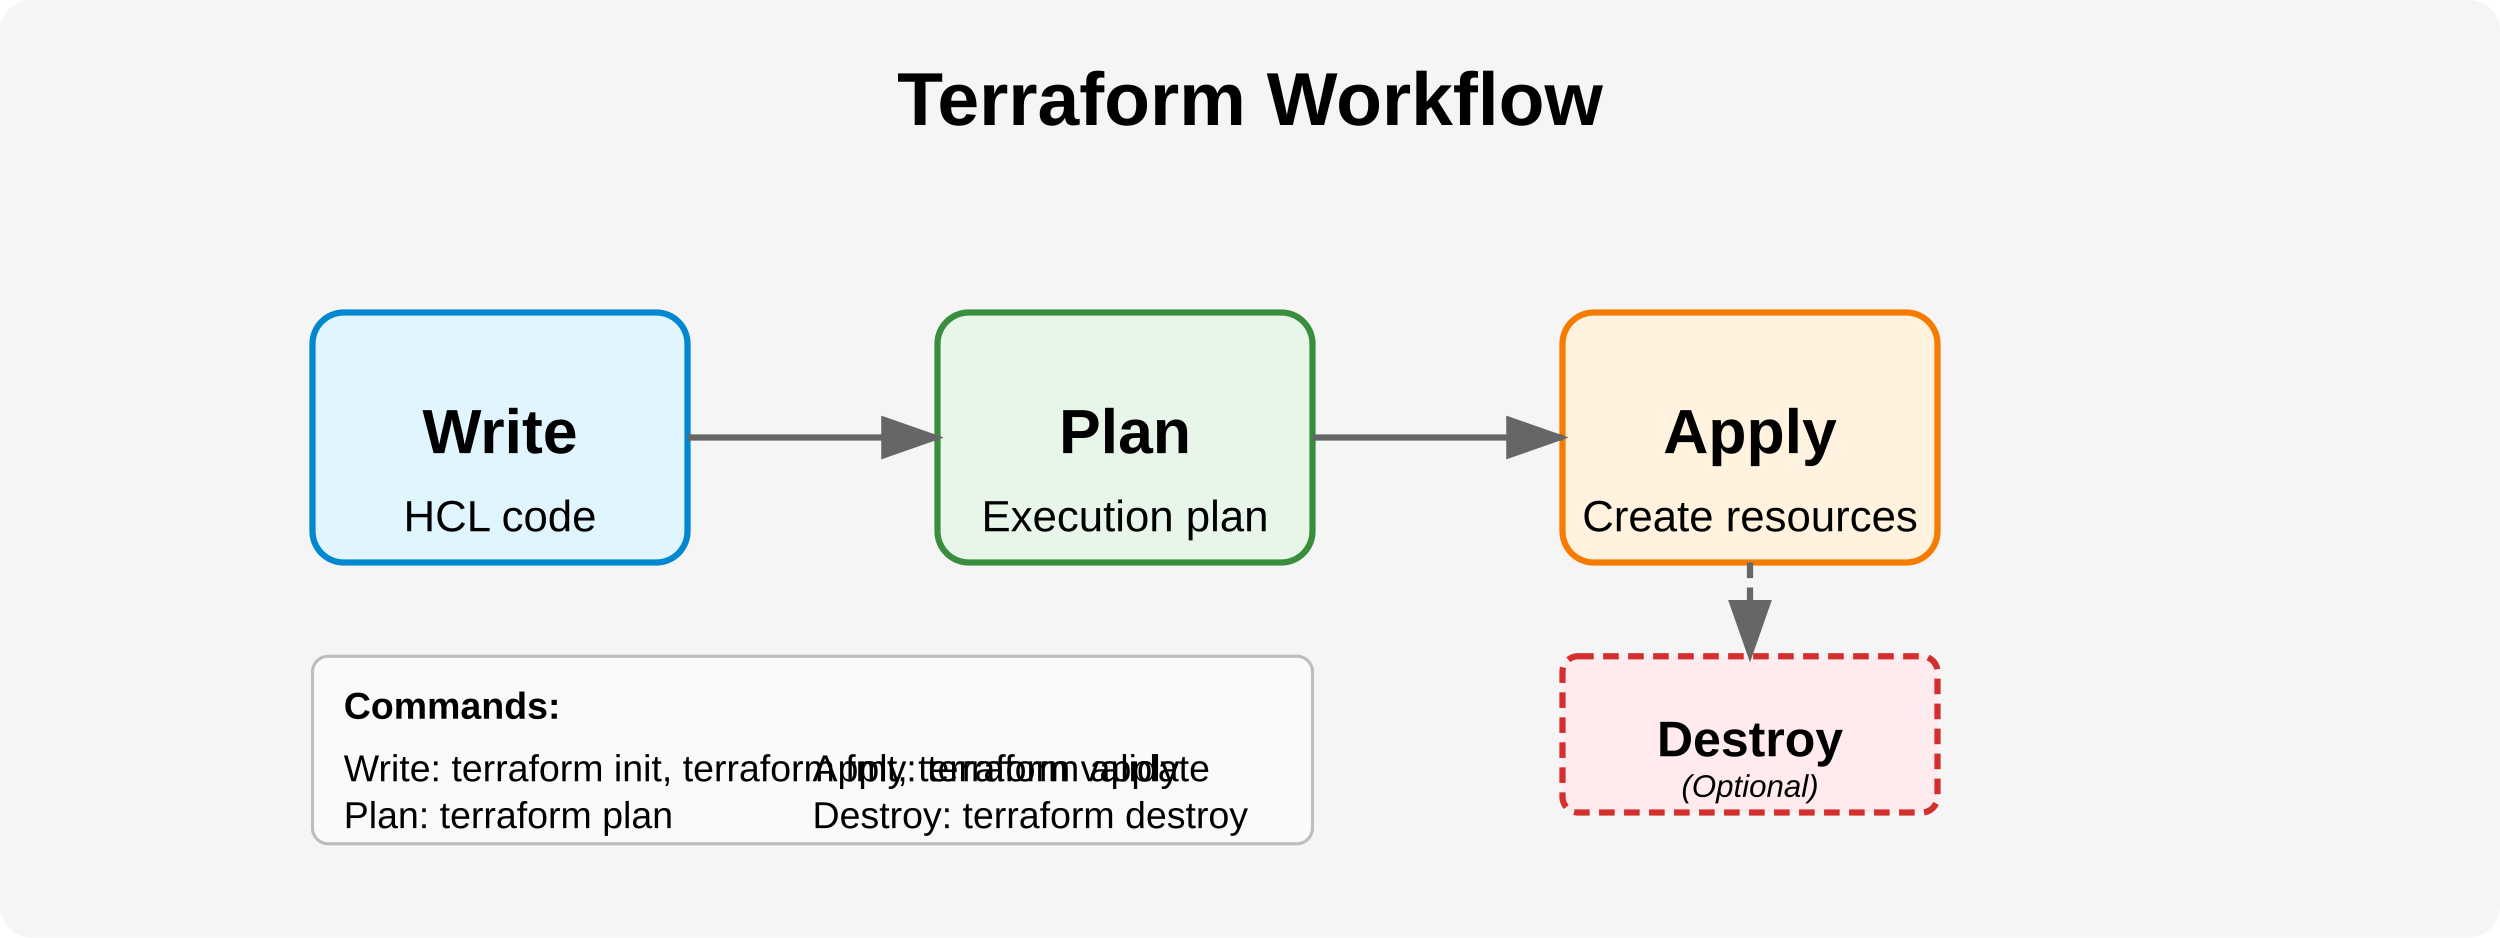
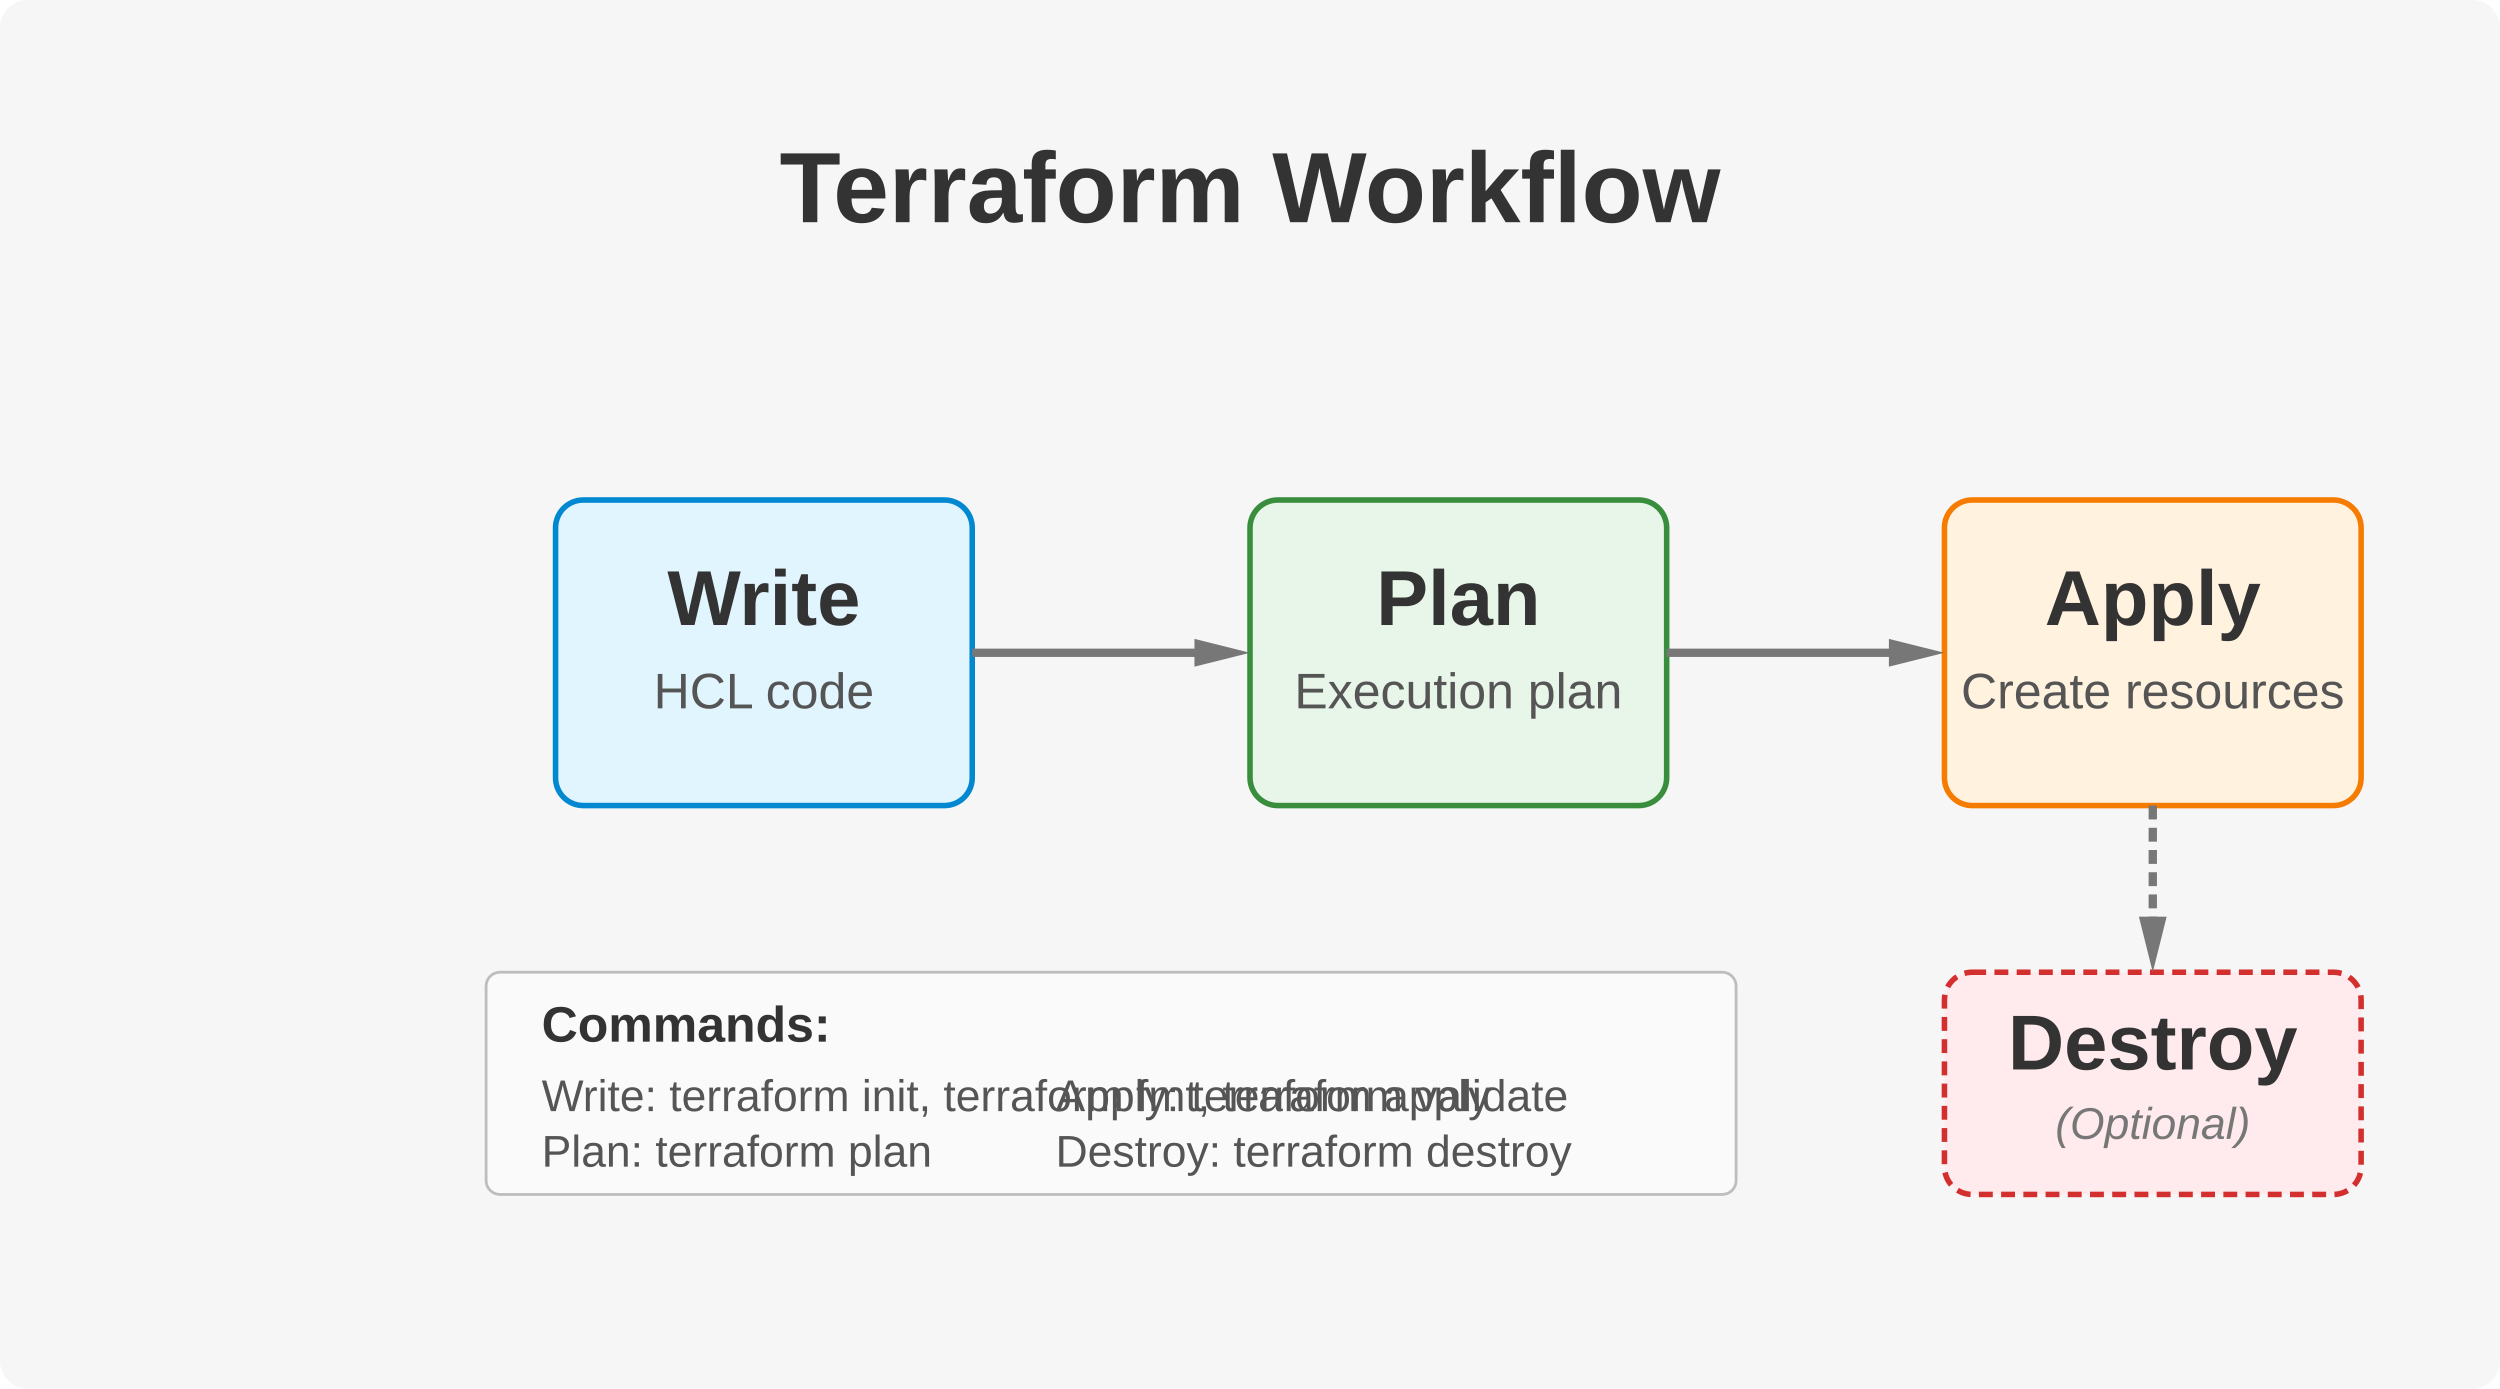
- <svg xmlns="http://www.w3.org/2000/svg" viewBox="0 0 800 300">
-   <rect width="800" height="300" fill="#f5f5f5" rx="10" ry="10" />
-   <text x="400" y="40" font-family="Arial, sans-serif" font-size="24" font-weight="bold" text-anchor="middle">Terraform Workflow</text>
-   <rect x="100" y="100" width="120" height="80" rx="10" ry="10" fill="#e1f5fe" stroke="#0288d1" stroke-width="2" />
-   <text x="160" y="145" font-family="Arial, sans-serif" font-size="20" font-weight="bold" text-anchor="middle">Write</text>
-   <text x="160" y="170" font-family="Arial, sans-serif" font-size="14" text-anchor="middle">HCL code</text>
-   <rect x="300" y="100" width="120" height="80" rx="10" ry="10" fill="#e8f5e9" stroke="#388e3c" stroke-width="2" />
-   <text x="360" y="145" font-family="Arial, sans-serif" font-size="20" font-weight="bold" text-anchor="middle">Plan</text>
-   <text x="360" y="170" font-family="Arial, sans-serif" font-size="14" text-anchor="middle">Execution plan</text>
-   <rect x="500" y="100" width="120" height="80" rx="10" ry="10" fill="#fff3e0" stroke="#f57c00" stroke-width="2" />
-   <text x="560" y="145" font-family="Arial, sans-serif" font-size="20" font-weight="bold" text-anchor="middle">Apply</text>
-   <text x="560" y="170" font-family="Arial, sans-serif" font-size="14" text-anchor="middle">Create resources</text>
-   <rect x="500" y="210" width="120" height="50" rx="5" ry="5" fill="#ffebee" stroke="#d32f2f" stroke-width="2" stroke-dasharray="5,3" />
-   <text x="560" y="242" font-family="Arial, sans-serif" font-size="16" font-weight="bold" text-anchor="middle">Destroy</text>
-   <text x="560" y="255" font-family="Arial, sans-serif" font-size="10" font-style="italic" text-anchor="middle">(Optional)</text>
-   <line x1="220" y1="140" x2="300" y2="140" stroke="#666" stroke-width="2" marker-end="url(#arrowhead)" />
-   <line x1="420" y1="140" x2="500" y2="140" stroke="#666" stroke-width="2" marker-end="url(#arrowhead)" />
-   <line x1="560" y1="180" x2="560" y2="210" stroke="#666" stroke-width="2" stroke-dasharray="5,3" marker-end="url(#arrowhead)" />
-   <defs>
-     <marker id="arrowhead" markerWidth="10" markerHeight="7" refX="9" refY="3.5" orient="auto">
-       <polygon points="0 0, 10 3.5, 0 7" fill="#666" />
-     </marker>
-   </defs>
-   <rect x="100" y="210" width="320" height="60" rx="5" ry="5" fill="#fafafa" stroke="#bdbdbd" stroke-width="1" />
-   <text x="110" y="230" font-family="Arial, sans-serif" font-size="12" font-weight="bold">Commands:</text>
-   <text x="110" y="250" font-family="Arial, sans-serif" font-size="12">Write: terraform init, terraform fmt, terraform validate</text>
-   <text x="110" y="265" font-family="Arial, sans-serif" font-size="12">Plan: terraform plan</text>
-   <text x="260" y="250" font-family="Arial, sans-serif" font-size="12">Apply: terraform apply</text>
-   <text x="260" y="265" font-family="Arial, sans-serif" font-size="12">Destroy: terraform destroy</text>
+ <svg xmlns="http://www.w3.org/2000/svg" viewBox="0 0 900 500">
+   <rect width="900" height="500" fill="#f6f6f6" rx="10" ry="10" />
+   <text x="450" y="80" font-family="Arial, sans-serif" font-size="36" font-weight="bold" text-anchor="middle" fill="#333">Terraform Workflow</text>
+   <rect x="200" y="180" width="150" height="110" rx="10" ry="10" fill="#e1f5fe" stroke="#0288d1" stroke-width="2" />
+   <text x="275" y="225" font-family="Arial, sans-serif" font-size="28" font-weight="bold" text-anchor="middle" fill="#333">Write</text>
+   <text x="275" y="255" font-family="Arial, sans-serif" font-size="18" text-anchor="middle" fill="#555">HCL code</text>
+   <rect x="450" y="180" width="150" height="110" rx="10" ry="10" fill="#e8f5e9" stroke="#388e3c" stroke-width="2" />
+   <text x="525" y="225" font-family="Arial, sans-serif" font-size="28" font-weight="bold" text-anchor="middle" fill="#333">Plan</text>
+   <text x="525" y="255" font-family="Arial, sans-serif" font-size="18" text-anchor="middle" fill="#555">Execution plan</text>
+   <rect x="700" y="180" width="150" height="110" rx="10" ry="10" fill="#fff3e0" stroke="#f57c00" stroke-width="2" />
+   <text x="775" y="225" font-family="Arial, sans-serif" font-size="28" font-weight="bold" text-anchor="middle" fill="#333">Apply</text>
+   <text x="775" y="255" font-family="Arial, sans-serif" font-size="18" text-anchor="middle" fill="#555">Create resources</text>
+   <rect x="700" y="350" width="150" height="80" rx="10" ry="10" fill="#ffebee" stroke="#d32f2f" stroke-width="2" stroke-dasharray="5,3" />
+   <text x="775" y="385" font-family="Arial, sans-serif" font-size="28" font-weight="bold" text-anchor="middle" fill="#333">Destroy</text>
+   <text x="775" y="410" font-family="Arial, sans-serif" font-size="16" text-anchor="middle" fill="#777" font-style="italic">(Optional)</text>
+   <line x1="350" y1="235" x2="440" y2="235" stroke="#777" stroke-width="3" />
+   <polygon points="430,230 450,235 430,240" fill="#777" />
+   <line x1="600" y1="235" x2="690" y2="235" stroke="#777" stroke-width="3" />
+   <polygon points="680,230 700,235 680,240" fill="#777" />
+   <line x1="775" y1="290" x2="775" y2="340" stroke="#777" stroke-width="3" stroke-dasharray="5,3" />
+   <polygon points="770,330 775,350 780,330" fill="#777" />
+   <rect x="175" y="350" width="450" height="80" rx="5" ry="5" fill="#fafafa" stroke="#bdbdbd" stroke-width="1" />
+   <text x="195" y="375" font-family="Arial, sans-serif" font-size="18" font-weight="bold" fill="#333">Commands:</text>
+   <text x="195" y="400" font-family="Arial, sans-serif" font-size="16" fill="#555">Write: terraform init, terraform fmt, terraform validate</text>
+   <text x="195" y="420" font-family="Arial, sans-serif" font-size="16" fill="#555">Plan: terraform plan</text>
+   <text x="380" y="400" font-family="Arial, sans-serif" font-size="16" fill="#555">Apply: terraform apply</text>
+   <text x="380" y="420" font-family="Arial, sans-serif" font-size="16" fill="#555">Destroy: terraform destroy</text>
</svg>
